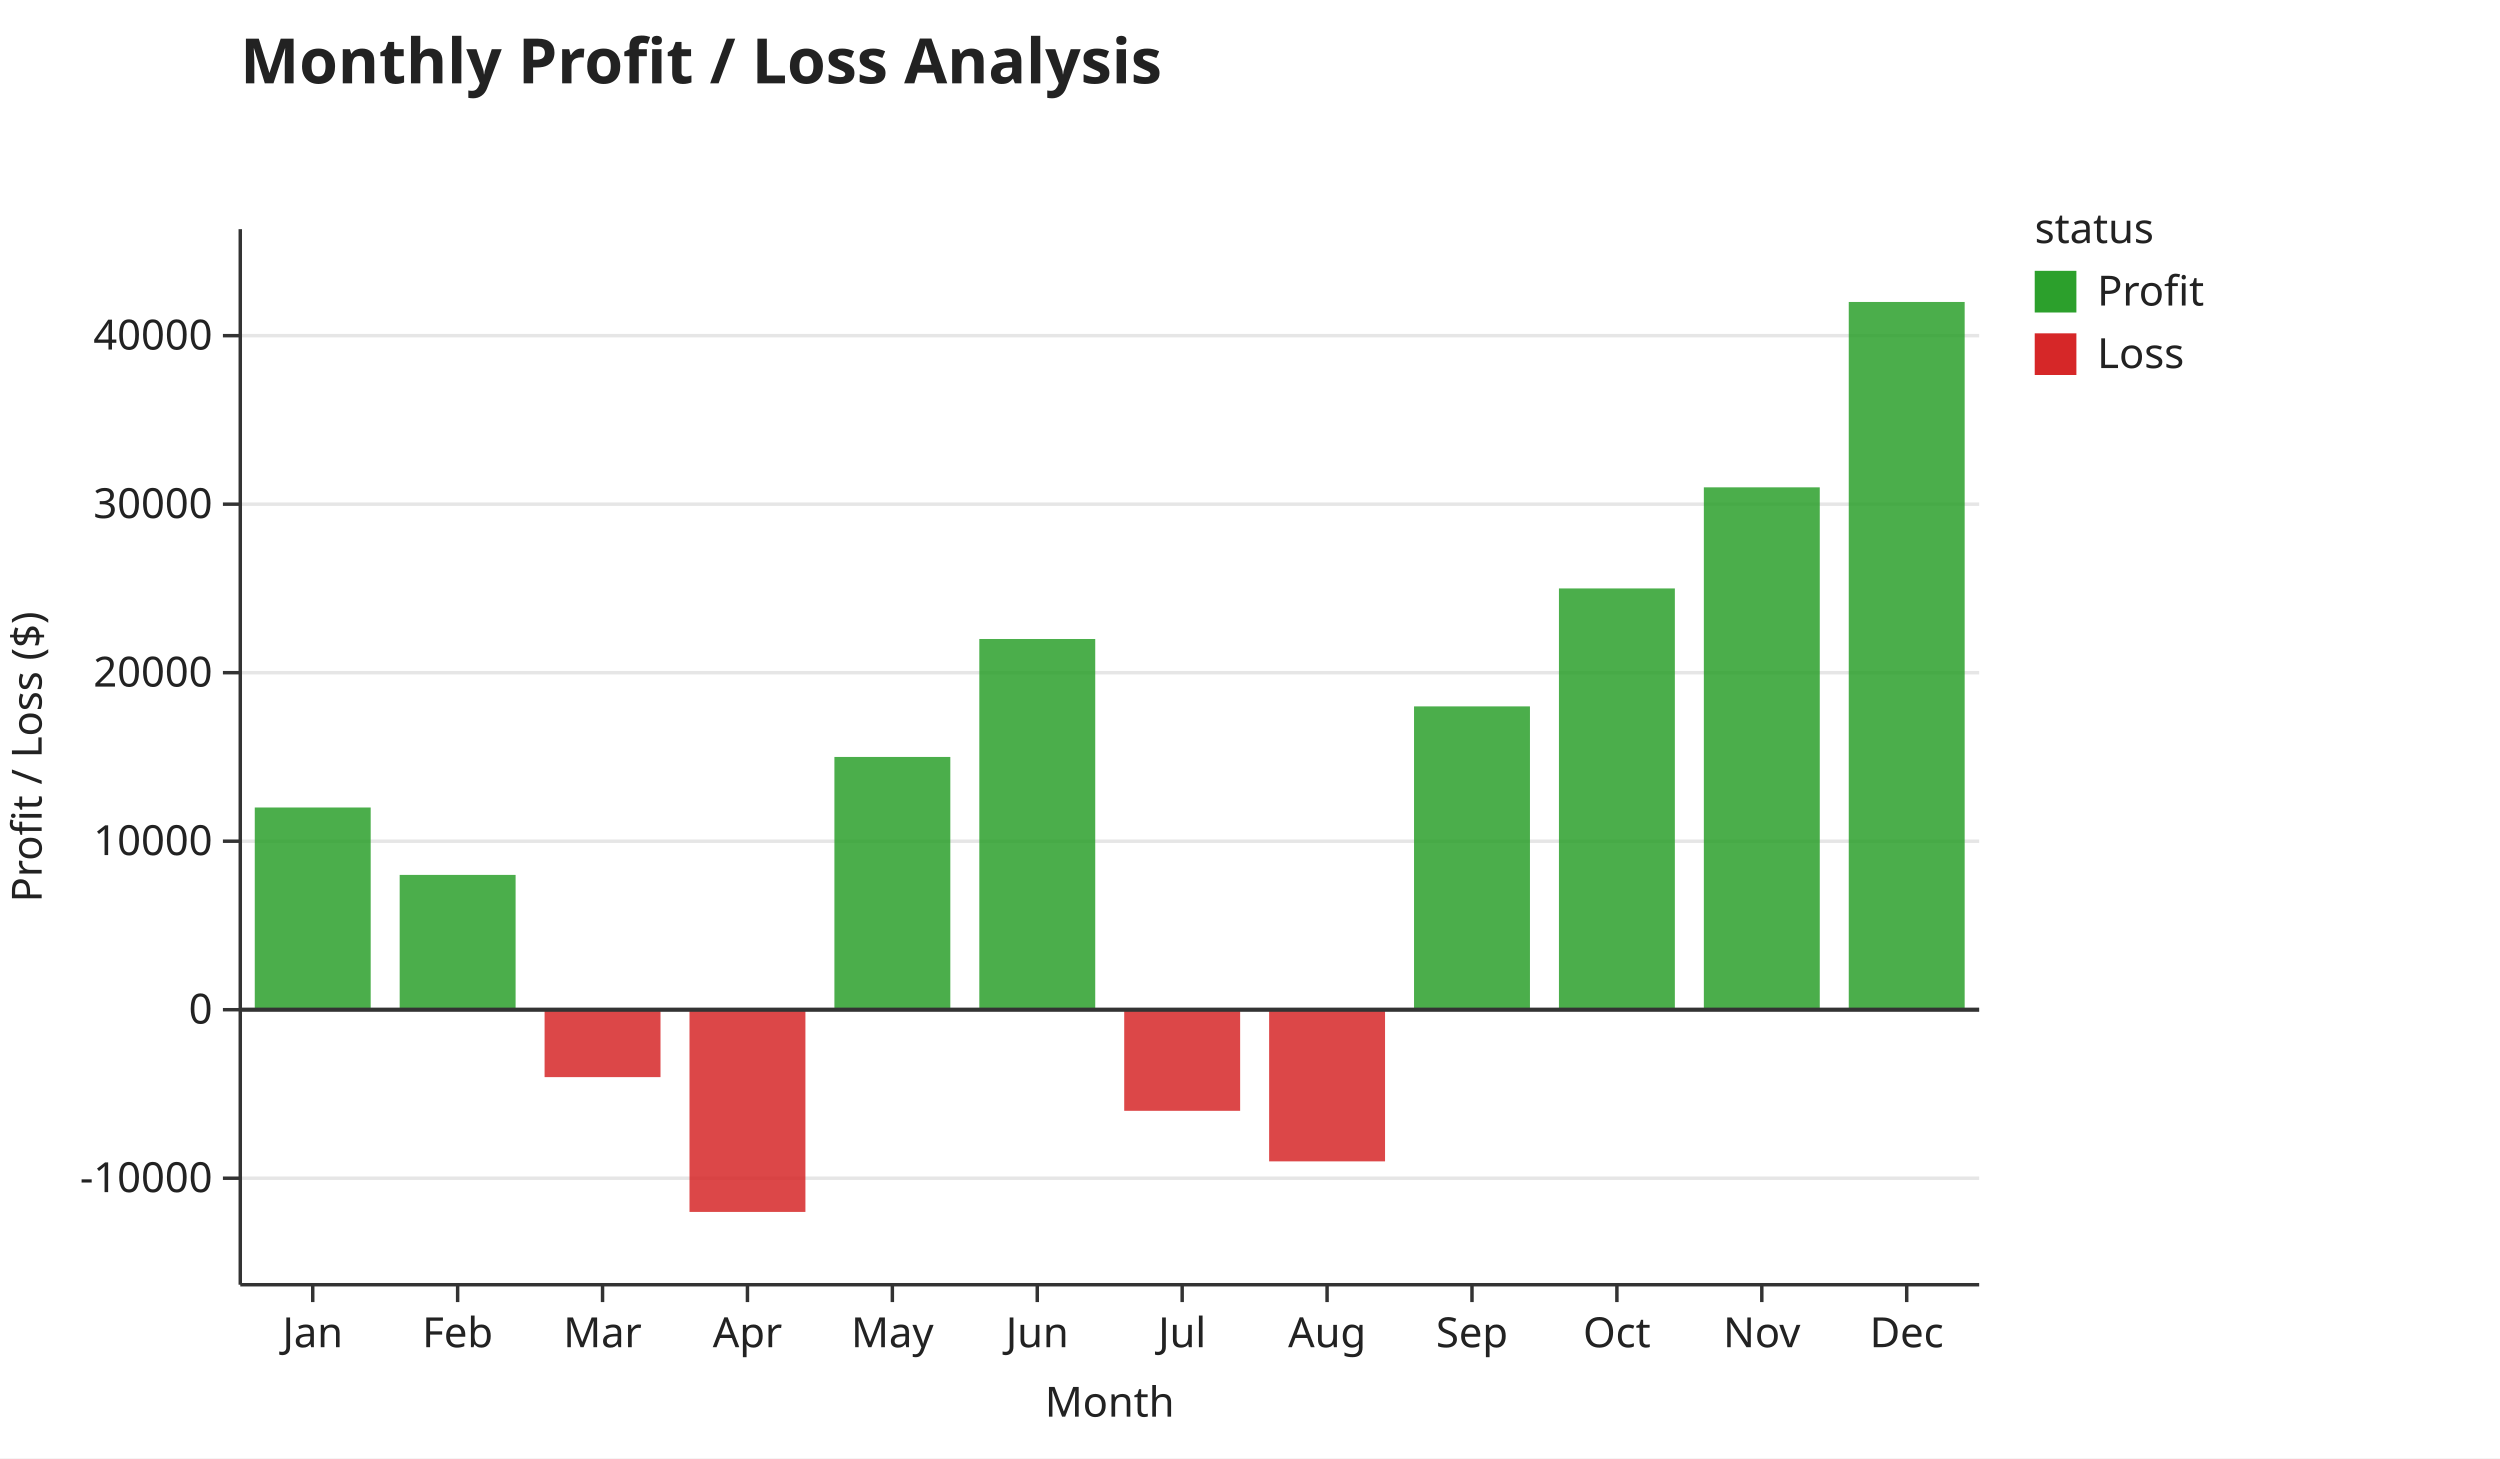
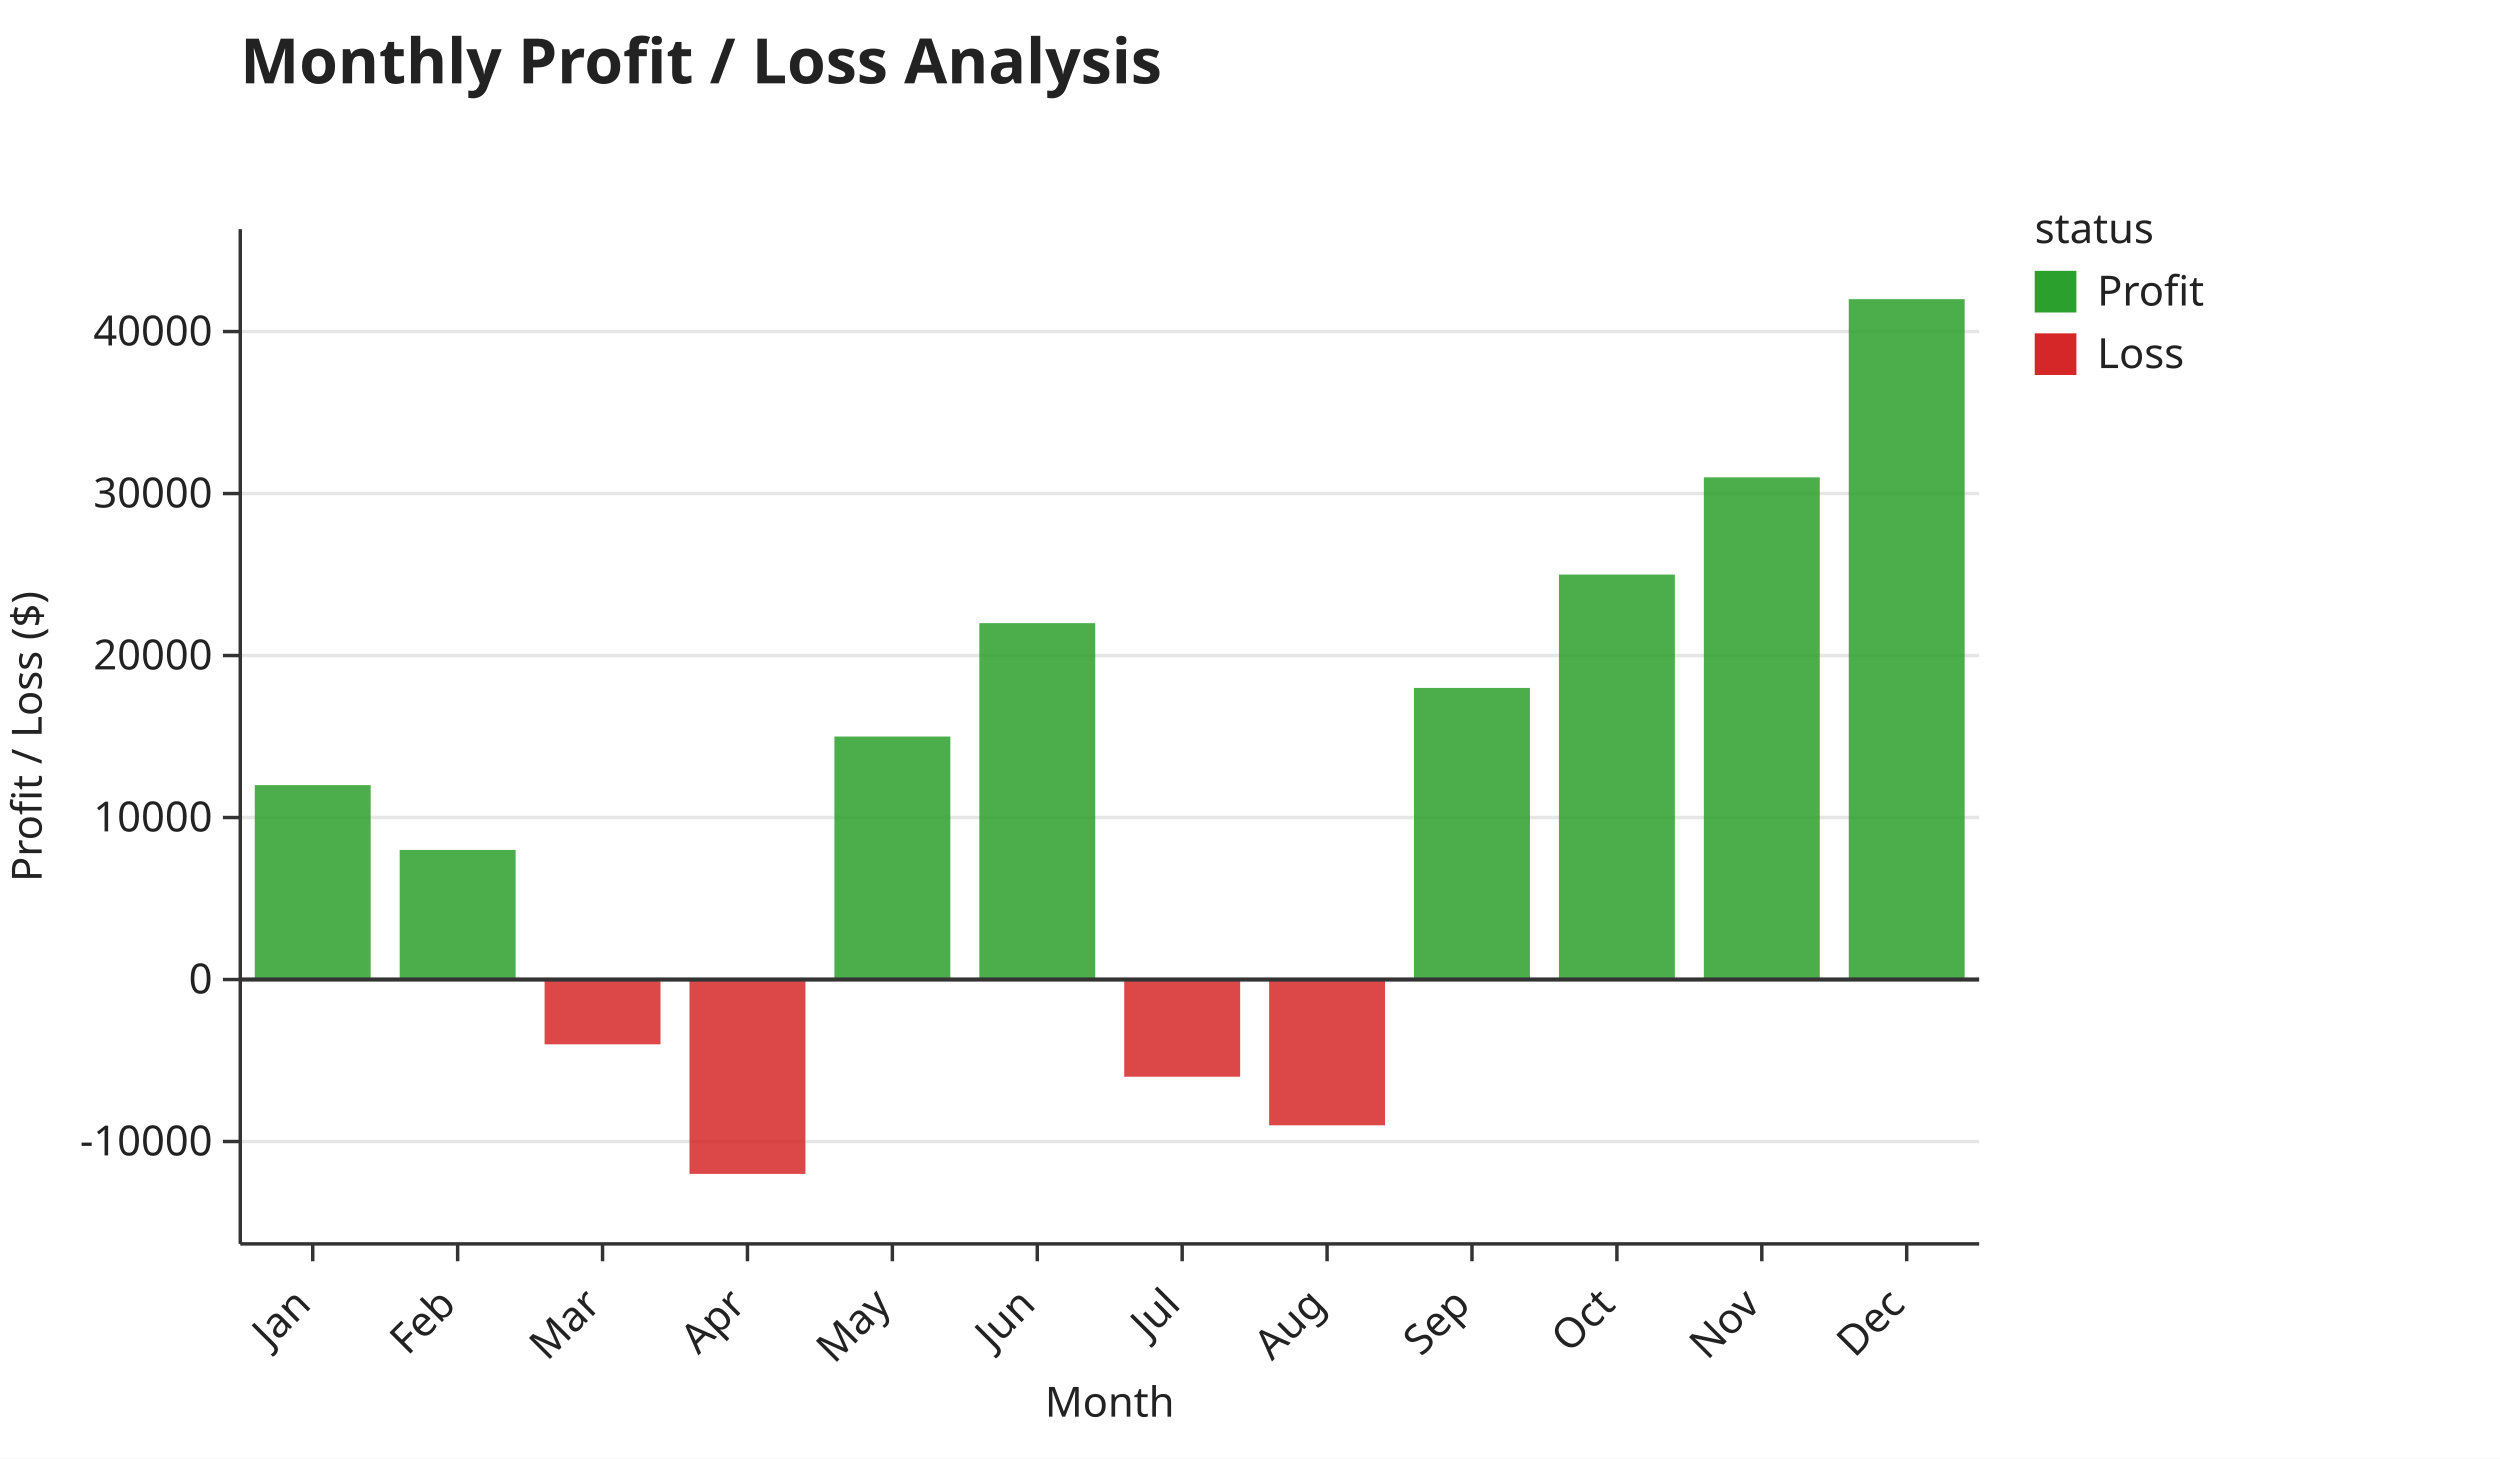
<svg xmlns="http://www.w3.org/2000/svg" width="720" height="420" viewBox="0 0 720 420" role="img" aria-label="Monthly Profit / Loss Analysis">
  <rect class="algraf-background" x="0" y="0" width="720" height="420" fill="#ffffff" />
  <text class="algraf-title" x="69.2" y="24" font-family="system-ui, sans-serif" font-size="18" font-weight="600" fill="#222222">Monthly Profit / Loss Analysis</text>
-   <rect class="algraf-plot-area" x="69.2" y="66" width="500.8" height="304" fill="#ffffff" />
+   <rect class="algraf-plot-area" x="69.2" y="66" width="500.8" height="292.241" fill="#ffffff" />
  <g class="algraf-grid">
-     <line x1="69.2" y1="339.328" x2="570" y2="339.328" stroke="#e6e6e6" stroke-width="1" />
-     <line x1="69.2" y1="290.797" x2="570" y2="290.797" stroke="#e6e6e6" stroke-width="1" />
-     <line x1="69.2" y1="242.266" x2="570" y2="242.266" stroke="#e6e6e6" stroke-width="1" />
-     <line x1="69.2" y1="193.734" x2="570" y2="193.734" stroke="#e6e6e6" stroke-width="1" />
-     <line x1="69.2" y1="145.203" x2="570" y2="145.203" stroke="#e6e6e6" stroke-width="1" />
-     <line x1="69.2" y1="96.672" x2="570" y2="96.672" stroke="#e6e6e6" stroke-width="1" />
+     <line x1="69.2" y1="328.756" x2="570" y2="328.756" stroke="#e6e6e6" stroke-width="1" />
+     <line x1="69.2" y1="282.102" x2="570" y2="282.102" stroke="#e6e6e6" stroke-width="1" />
+     <line x1="69.2" y1="235.448" x2="570" y2="235.448" stroke="#e6e6e6" stroke-width="1" />
+     <line x1="69.2" y1="188.794" x2="570" y2="188.794" stroke="#e6e6e6" stroke-width="1" />
+     <line x1="69.2" y1="142.139" x2="570" y2="142.139" stroke="#e6e6e6" stroke-width="1" />
+     <line x1="69.2" y1="95.485" x2="570" y2="95.485" stroke="#e6e6e6" stroke-width="1" />
  </g>
  <g class="algraf-layer algraf-geom-bar">
-     <rect x="73.373" y="232.559" width="33.387" height="58.238" fill="#2ca02c" opacity="0.85" />
-     <rect x="115.107" y="251.972" width="33.387" height="38.825" fill="#2ca02c" opacity="0.85" />
-     <rect x="156.84" y="290.797" width="33.387" height="19.413" fill="#d62728" opacity="0.85" />
-     <rect x="198.573" y="290.797" width="33.387" height="58.238" fill="#d62728" opacity="0.85" />
-     <rect x="240.307" y="218" width="33.387" height="72.797" fill="#2ca02c" opacity="0.85" />
-     <rect x="282.04" y="184.028" width="33.387" height="106.769" fill="#2ca02c" opacity="0.85" />
-     <rect x="323.773" y="290.797" width="33.387" height="29.119" fill="#d62728" opacity="0.85" />
-     <rect x="365.507" y="290.797" width="33.387" height="43.678" fill="#d62728" opacity="0.85" />
-     <rect x="407.24" y="203.441" width="33.387" height="87.356" fill="#2ca02c" opacity="0.85" />
-     <rect x="448.973" y="169.469" width="33.387" height="121.328" fill="#2ca02c" opacity="0.85" />
-     <rect x="490.707" y="140.35" width="33.387" height="150.447" fill="#2ca02c" opacity="0.85" />
-     <rect x="532.44" y="86.966" width="33.387" height="203.831" fill="#2ca02c" opacity="0.85" />
+     <rect x="73.373" y="226.117" width="33.387" height="55.985" fill="#2ca02c" opacity="0.85" />
+     <rect x="115.107" y="244.778" width="33.387" height="37.323" fill="#2ca02c" opacity="0.85" />
+     <rect x="156.84" y="282.102" width="33.387" height="18.662" fill="#d62728" opacity="0.85" />
+     <rect x="198.573" y="282.102" width="33.387" height="55.985" fill="#d62728" opacity="0.85" />
+     <rect x="240.307" y="212.121" width="33.387" height="69.981" fill="#2ca02c" opacity="0.85" />
+     <rect x="282.04" y="179.463" width="33.387" height="102.639" fill="#2ca02c" opacity="0.85" />
+     <rect x="323.773" y="282.102" width="33.387" height="27.992" fill="#d62728" opacity="0.85" />
+     <rect x="365.507" y="282.102" width="33.387" height="41.989" fill="#d62728" opacity="0.85" />
+     <rect x="407.24" y="198.124" width="33.387" height="83.977" fill="#2ca02c" opacity="0.85" />
+     <rect x="448.973" y="165.467" width="33.387" height="116.635" fill="#2ca02c" opacity="0.85" />
+     <rect x="490.707" y="137.474" width="33.387" height="144.628" fill="#2ca02c" opacity="0.85" />
+     <rect x="532.44" y="86.155" width="33.387" height="195.947" fill="#2ca02c" opacity="0.85" />
  </g>
  <g class="algraf-layer algraf-geom-hline">
-     <line x1="69.2" y1="290.797" x2="570" y2="290.797" stroke="#333333" stroke-width="1.2" opacity="1" />
+     <line x1="69.2" y1="282.102" x2="570" y2="282.102" stroke="#333333" stroke-width="1.2" opacity="1" />
  </g>
  <g class="algraf-axes">
-     <line x1="69.2" y1="370" x2="570" y2="370" stroke="#333333" stroke-width="1" />
-     <line x1="90.067" y1="370" x2="90.067" y2="375" stroke="#333333" stroke-width="1" />
-     <text x="90.067" y="388" text-anchor="middle" font-family="system-ui, sans-serif" font-size="12" fill="#222222">Jan</text>
-     <line x1="131.8" y1="370" x2="131.8" y2="375" stroke="#333333" stroke-width="1" />
-     <text x="131.8" y="388" text-anchor="middle" font-family="system-ui, sans-serif" font-size="12" fill="#222222">Feb</text>
-     <line x1="173.533" y1="370" x2="173.533" y2="375" stroke="#333333" stroke-width="1" />
-     <text x="173.533" y="388" text-anchor="middle" font-family="system-ui, sans-serif" font-size="12" fill="#222222">Mar</text>
-     <line x1="215.267" y1="370" x2="215.267" y2="375" stroke="#333333" stroke-width="1" />
-     <text x="215.267" y="388" text-anchor="middle" font-family="system-ui, sans-serif" font-size="12" fill="#222222">Apr</text>
-     <line x1="257" y1="370" x2="257" y2="375" stroke="#333333" stroke-width="1" />
-     <text x="257" y="388" text-anchor="middle" font-family="system-ui, sans-serif" font-size="12" fill="#222222">May</text>
-     <line x1="298.733" y1="370" x2="298.733" y2="375" stroke="#333333" stroke-width="1" />
-     <text x="298.733" y="388" text-anchor="middle" font-family="system-ui, sans-serif" font-size="12" fill="#222222">Jun</text>
-     <line x1="340.467" y1="370" x2="340.467" y2="375" stroke="#333333" stroke-width="1" />
-     <text x="340.467" y="388" text-anchor="middle" font-family="system-ui, sans-serif" font-size="12" fill="#222222">Jul</text>
-     <line x1="382.2" y1="370" x2="382.2" y2="375" stroke="#333333" stroke-width="1" />
-     <text x="382.2" y="388" text-anchor="middle" font-family="system-ui, sans-serif" font-size="12" fill="#222222">Aug</text>
-     <line x1="423.933" y1="370" x2="423.933" y2="375" stroke="#333333" stroke-width="1" />
-     <text x="423.933" y="388" text-anchor="middle" font-family="system-ui, sans-serif" font-size="12" fill="#222222">Sep</text>
-     <line x1="465.667" y1="370" x2="465.667" y2="375" stroke="#333333" stroke-width="1" />
-     <text x="465.667" y="388" text-anchor="middle" font-family="system-ui, sans-serif" font-size="12" fill="#222222">Oct</text>
-     <line x1="507.4" y1="370" x2="507.4" y2="375" stroke="#333333" stroke-width="1" />
-     <text x="507.4" y="388" text-anchor="middle" font-family="system-ui, sans-serif" font-size="12" fill="#222222">Nov</text>
-     <line x1="549.133" y1="370" x2="549.133" y2="375" stroke="#333333" stroke-width="1" />
-     <text x="549.133" y="388" text-anchor="middle" font-family="system-ui, sans-serif" font-size="12" fill="#222222">Dec</text>
+     <line x1="69.2" y1="358.241" x2="570" y2="358.241" stroke="#333333" stroke-width="1" />
+     <line x1="90.067" y1="358.241" x2="90.067" y2="363.241" stroke="#333333" stroke-width="1" />
+     <text x="90.067" y="376.241" text-anchor="end" transform="rotate(-45 90.067 376.241)" font-family="system-ui, sans-serif" font-size="12" fill="#222222">Jan</text>
+     <line x1="131.8" y1="358.241" x2="131.8" y2="363.241" stroke="#333333" stroke-width="1" />
+     <text x="131.8" y="376.241" text-anchor="end" transform="rotate(-45 131.8 376.241)" font-family="system-ui, sans-serif" font-size="12" fill="#222222">Feb</text>
+     <line x1="173.533" y1="358.241" x2="173.533" y2="363.241" stroke="#333333" stroke-width="1" />
+     <text x="173.533" y="376.241" text-anchor="end" transform="rotate(-45 173.533 376.241)" font-family="system-ui, sans-serif" font-size="12" fill="#222222">Mar</text>
+     <line x1="215.267" y1="358.241" x2="215.267" y2="363.241" stroke="#333333" stroke-width="1" />
+     <text x="215.267" y="376.241" text-anchor="end" transform="rotate(-45 215.267 376.241)" font-family="system-ui, sans-serif" font-size="12" fill="#222222">Apr</text>
+     <line x1="257" y1="358.241" x2="257" y2="363.241" stroke="#333333" stroke-width="1" />
+     <text x="257" y="376.241" text-anchor="end" transform="rotate(-45 257 376.241)" font-family="system-ui, sans-serif" font-size="12" fill="#222222">May</text>
+     <line x1="298.733" y1="358.241" x2="298.733" y2="363.241" stroke="#333333" stroke-width="1" />
+     <text x="298.733" y="376.241" text-anchor="end" transform="rotate(-45 298.733 376.241)" font-family="system-ui, sans-serif" font-size="12" fill="#222222">Jun</text>
+     <line x1="340.467" y1="358.241" x2="340.467" y2="363.241" stroke="#333333" stroke-width="1" />
+     <text x="340.467" y="376.241" text-anchor="end" transform="rotate(-45 340.467 376.241)" font-family="system-ui, sans-serif" font-size="12" fill="#222222">Jul</text>
+     <line x1="382.2" y1="358.241" x2="382.2" y2="363.241" stroke="#333333" stroke-width="1" />
+     <text x="382.2" y="376.241" text-anchor="end" transform="rotate(-45 382.2 376.241)" font-family="system-ui, sans-serif" font-size="12" fill="#222222">Aug</text>
+     <line x1="423.933" y1="358.241" x2="423.933" y2="363.241" stroke="#333333" stroke-width="1" />
+     <text x="423.933" y="376.241" text-anchor="end" transform="rotate(-45 423.933 376.241)" font-family="system-ui, sans-serif" font-size="12" fill="#222222">Sep</text>
+     <line x1="465.667" y1="358.241" x2="465.667" y2="363.241" stroke="#333333" stroke-width="1" />
+     <text x="465.667" y="376.241" text-anchor="end" transform="rotate(-45 465.667 376.241)" font-family="system-ui, sans-serif" font-size="12" fill="#222222">Oct</text>
+     <line x1="507.4" y1="358.241" x2="507.4" y2="363.241" stroke="#333333" stroke-width="1" />
+     <text x="507.4" y="376.241" text-anchor="end" transform="rotate(-45 507.4 376.241)" font-family="system-ui, sans-serif" font-size="12" fill="#222222">Nov</text>
+     <line x1="549.133" y1="358.241" x2="549.133" y2="363.241" stroke="#333333" stroke-width="1" />
+     <text x="549.133" y="376.241" text-anchor="end" transform="rotate(-45 549.133 376.241)" font-family="system-ui, sans-serif" font-size="12" fill="#222222">Dec</text>
    <text x="319.6" y="408" text-anchor="middle" font-family="system-ui, sans-serif" font-size="12" fill="#222222">Month</text>
-     <line x1="69.2" y1="66" x2="69.2" y2="370" stroke="#333333" stroke-width="1" />
-     <line x1="64.2" y1="339.328" x2="69.2" y2="339.328" stroke="#333333" stroke-width="1" />
-     <text x="61.2" y="343.328" text-anchor="end" font-family="system-ui, sans-serif" font-size="12" fill="#222222">-10000</text>
-     <line x1="64.2" y1="290.797" x2="69.2" y2="290.797" stroke="#333333" stroke-width="1" />
-     <text x="61.2" y="294.797" text-anchor="end" font-family="system-ui, sans-serif" font-size="12" fill="#222222">0</text>
-     <line x1="64.2" y1="242.266" x2="69.2" y2="242.266" stroke="#333333" stroke-width="1" />
-     <text x="61.2" y="246.266" text-anchor="end" font-family="system-ui, sans-serif" font-size="12" fill="#222222">10000</text>
-     <line x1="64.2" y1="193.734" x2="69.2" y2="193.734" stroke="#333333" stroke-width="1" />
-     <text x="61.2" y="197.734" text-anchor="end" font-family="system-ui, sans-serif" font-size="12" fill="#222222">20000</text>
-     <line x1="64.2" y1="145.203" x2="69.2" y2="145.203" stroke="#333333" stroke-width="1" />
-     <text x="61.2" y="149.203" text-anchor="end" font-family="system-ui, sans-serif" font-size="12" fill="#222222">30000</text>
-     <line x1="64.2" y1="96.672" x2="69.2" y2="96.672" stroke="#333333" stroke-width="1" />
-     <text x="61.2" y="100.672" text-anchor="end" font-family="system-ui, sans-serif" font-size="12" fill="#222222">40000</text>
-     <text x="12" y="218" text-anchor="middle" transform="rotate(-90 12 218)" font-family="system-ui, sans-serif" font-size="12" fill="#222222">Profit / Loss ($)</text>
+     <line x1="69.2" y1="66" x2="69.2" y2="358.241" stroke="#333333" stroke-width="1" />
+     <line x1="64.2" y1="328.756" x2="69.2" y2="328.756" stroke="#333333" stroke-width="1" />
+     <text x="61.2" y="332.756" text-anchor="end" font-family="system-ui, sans-serif" font-size="12" fill="#222222">-10000</text>
+     <line x1="64.2" y1="282.102" x2="69.2" y2="282.102" stroke="#333333" stroke-width="1" />
+     <text x="61.2" y="286.102" text-anchor="end" font-family="system-ui, sans-serif" font-size="12" fill="#222222">0</text>
+     <line x1="64.2" y1="235.448" x2="69.2" y2="235.448" stroke="#333333" stroke-width="1" />
+     <text x="61.2" y="239.448" text-anchor="end" font-family="system-ui, sans-serif" font-size="12" fill="#222222">10000</text>
+     <line x1="64.2" y1="188.794" x2="69.2" y2="188.794" stroke="#333333" stroke-width="1" />
+     <text x="61.2" y="192.794" text-anchor="end" font-family="system-ui, sans-serif" font-size="12" fill="#222222">20000</text>
+     <line x1="64.2" y1="142.139" x2="69.2" y2="142.139" stroke="#333333" stroke-width="1" />
+     <text x="61.2" y="146.139" text-anchor="end" font-family="system-ui, sans-serif" font-size="12" fill="#222222">30000</text>
+     <line x1="64.2" y1="95.485" x2="69.2" y2="95.485" stroke="#333333" stroke-width="1" />
+     <text x="61.2" y="99.485" text-anchor="end" font-family="system-ui, sans-serif" font-size="12" fill="#222222">40000</text>
+     <text x="12" y="212.121" text-anchor="middle" transform="rotate(-90 12 212.121)" font-family="system-ui, sans-serif" font-size="12" fill="#222222">Profit / Loss ($)</text>
  </g>
  <g class="algraf-legends">
    <text x="586" y="70" text-anchor="start" font-family="system-ui, sans-serif" font-size="12" fill="#222222">status</text>
    <rect x="586" y="78" width="12" height="12" fill="#2ca02c" />
    <text x="604" y="88" text-anchor="start" font-family="system-ui, sans-serif" font-size="12" fill="#222222">Profit</text>
    <rect x="586" y="96" width="12" height="12" fill="#d62728" />
    <text x="604" y="106" text-anchor="start" font-family="system-ui, sans-serif" font-size="12" fill="#222222">Loss</text>
  </g>
</svg>
